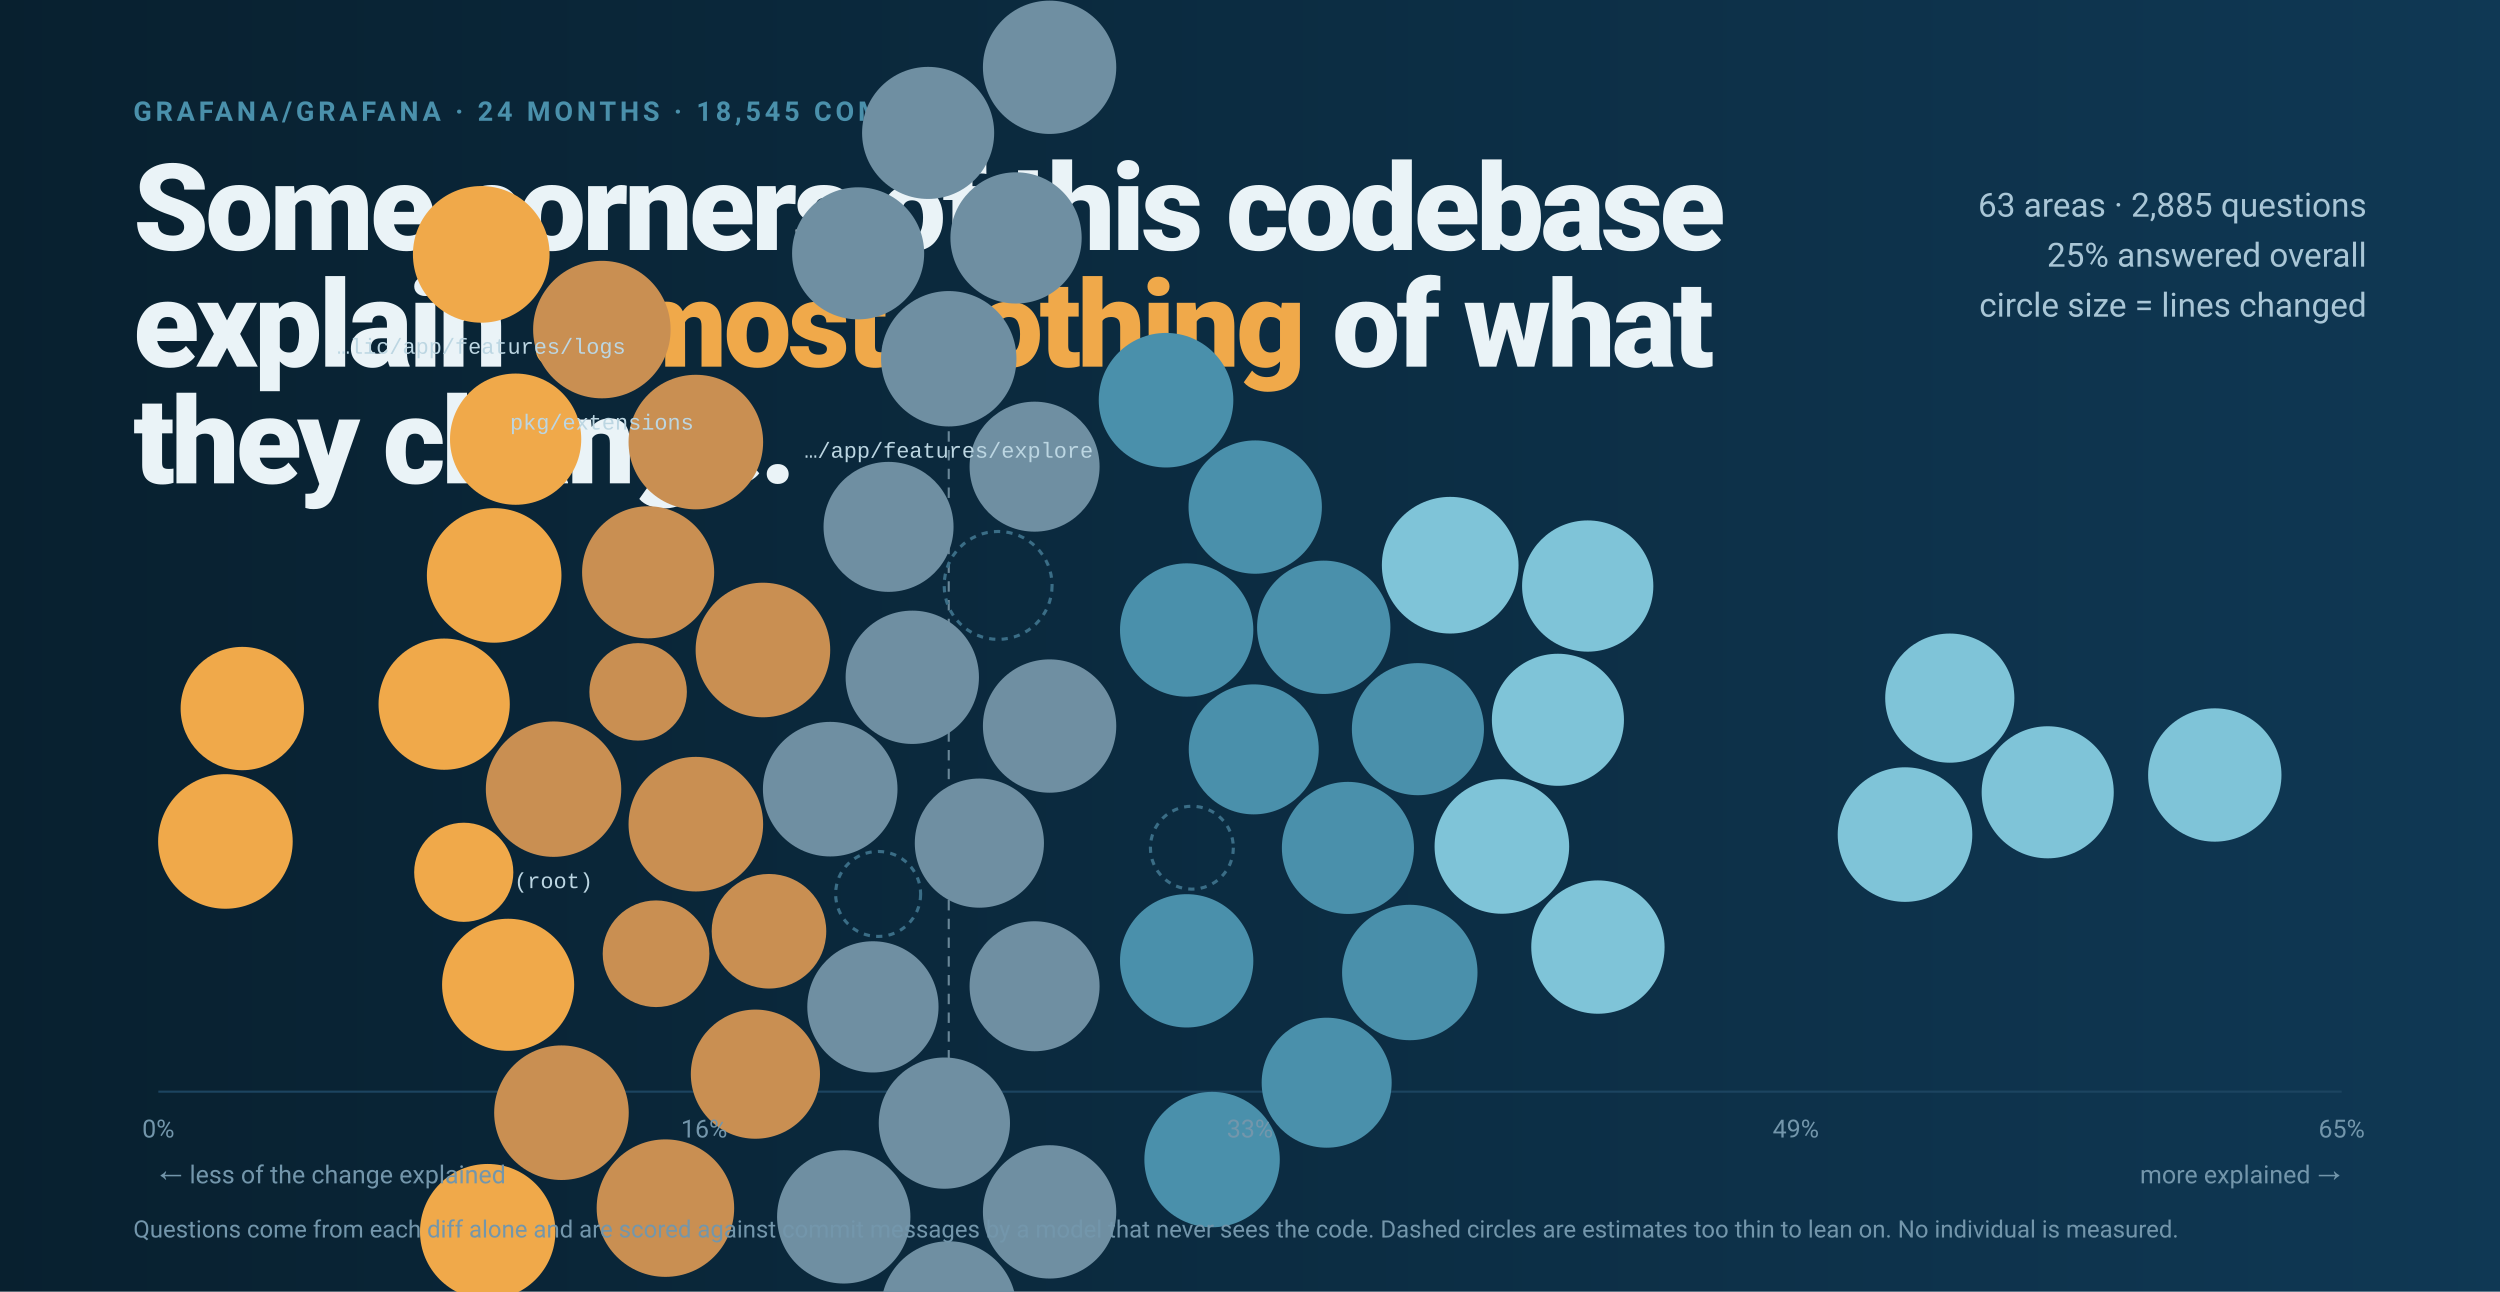
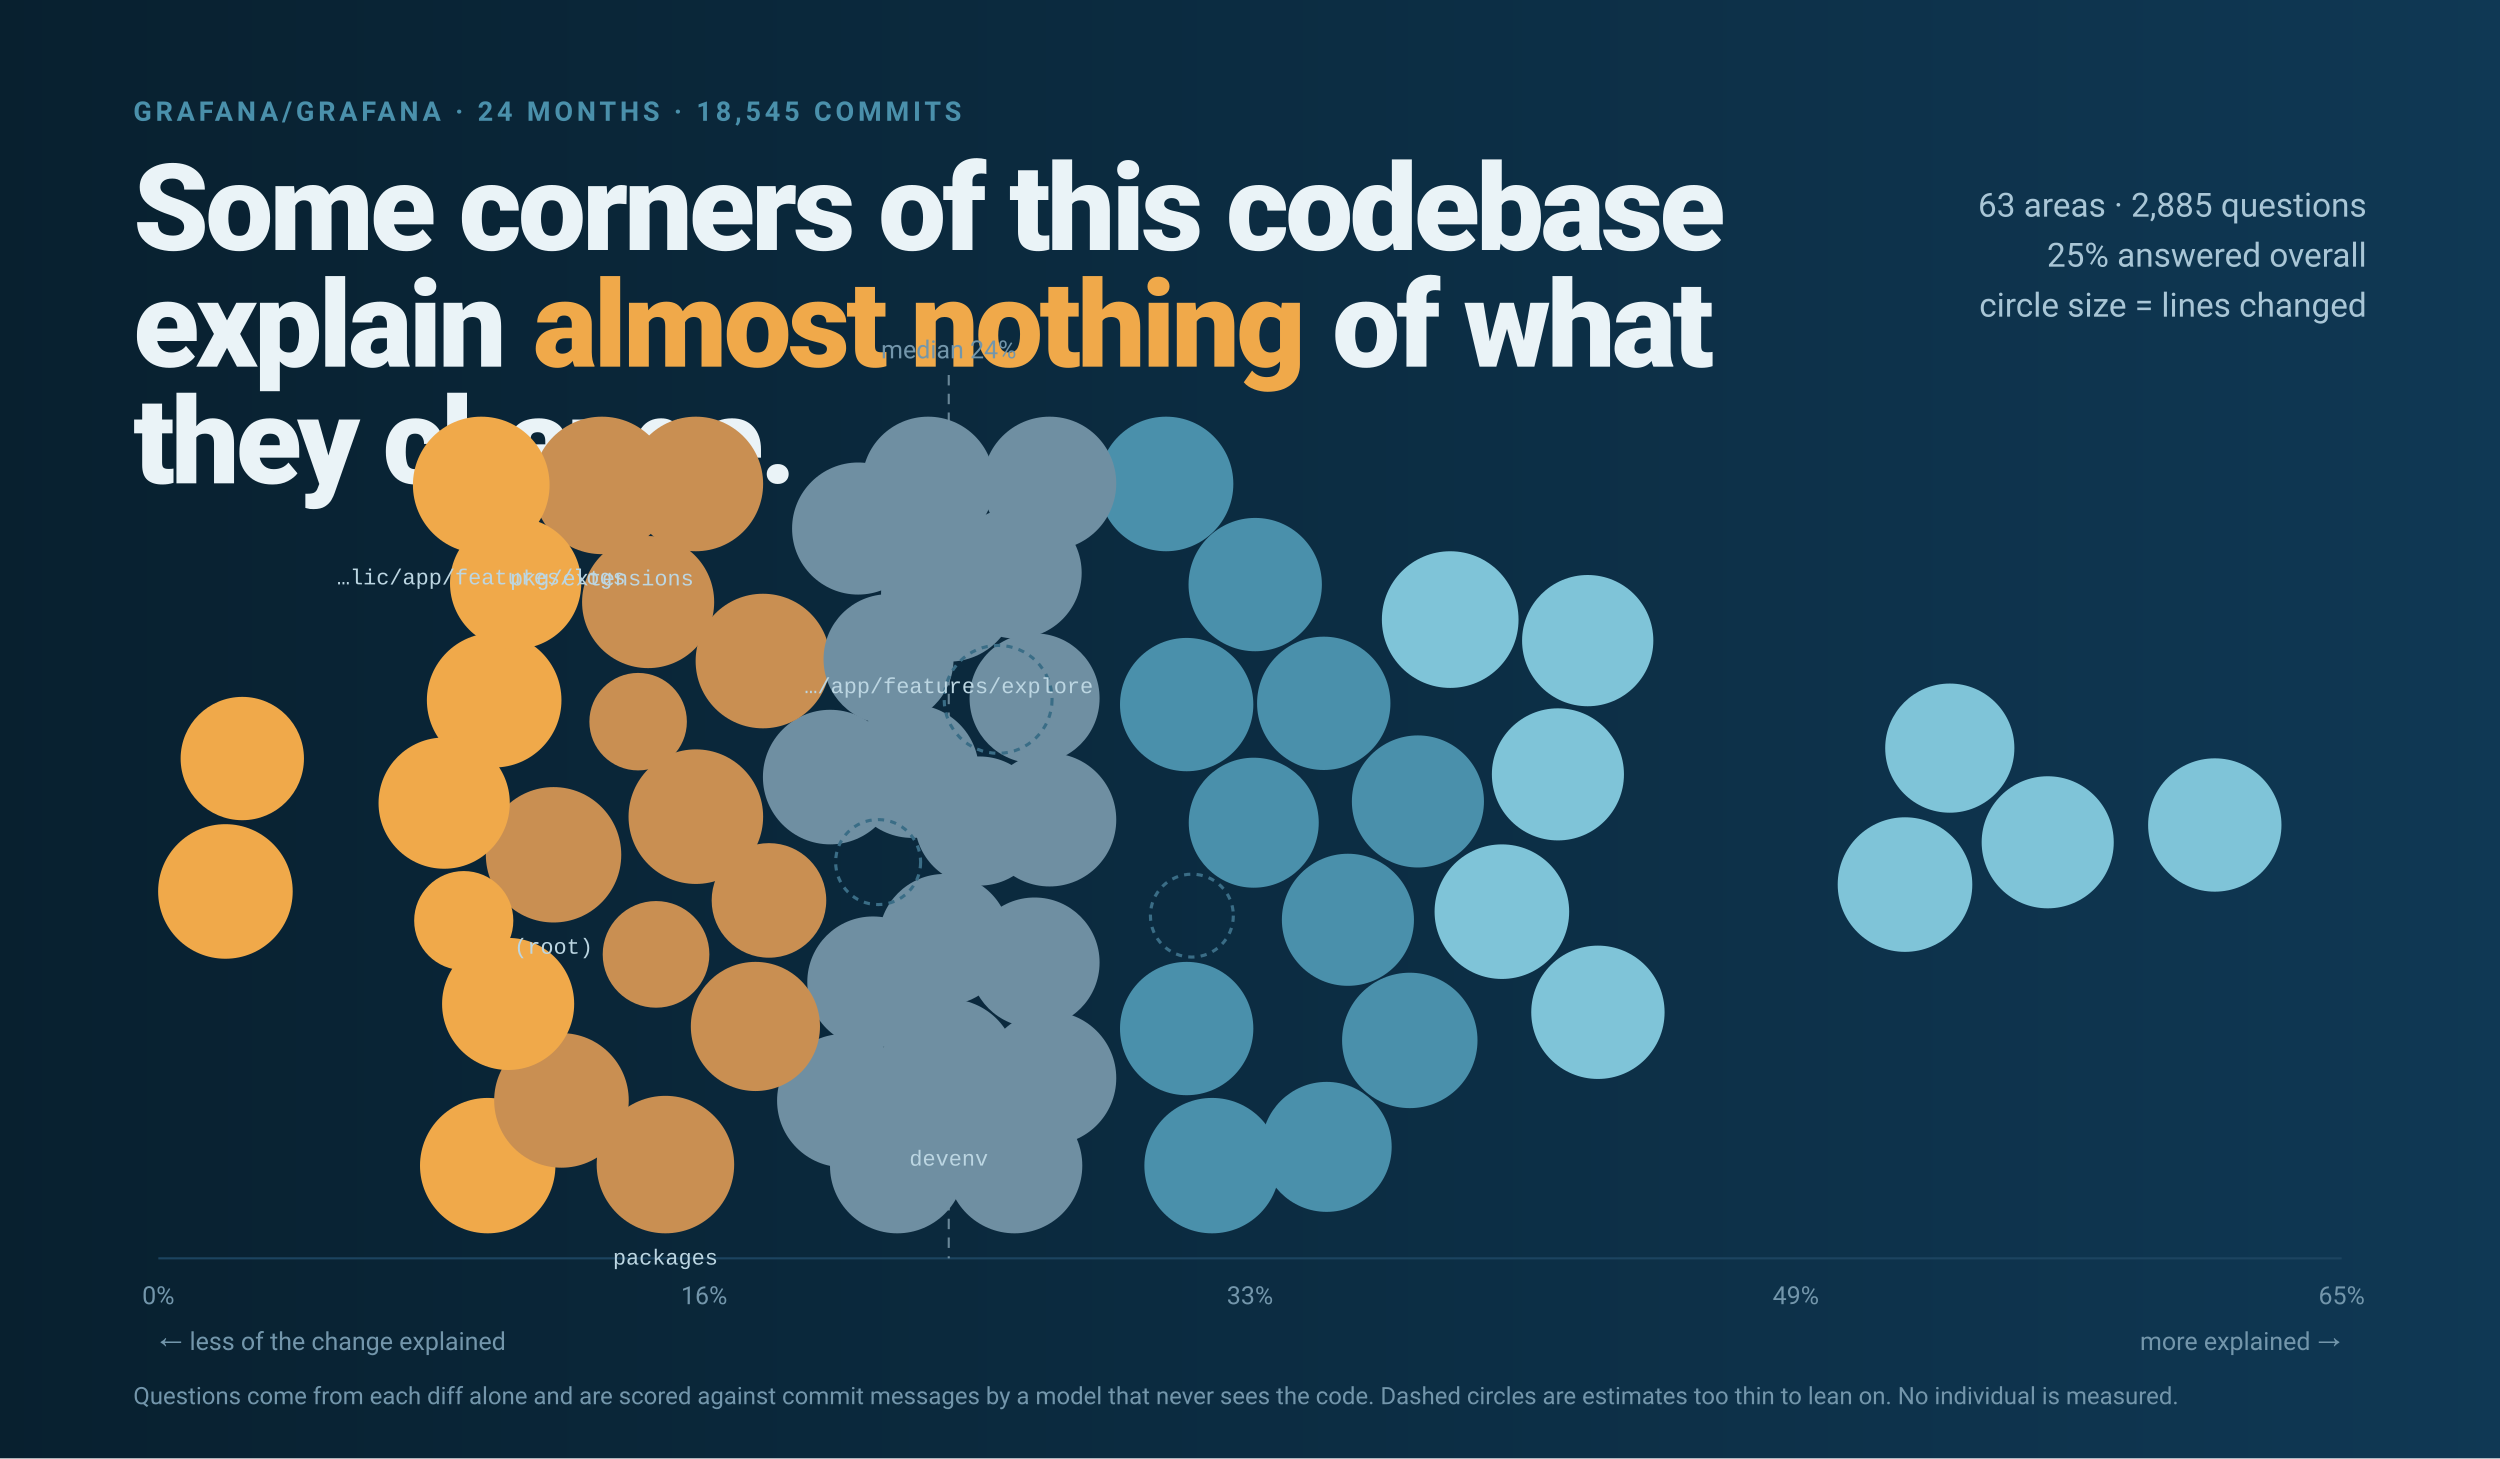
- <svg xmlns="http://www.w3.org/2000/svg" width="1200" height="620" viewBox="0 0 1200 620" role="img" aria-label="One circle per area, placed by how much of its change the record explains and sized by how much changed">
+ <svg xmlns="http://www.w3.org/2000/svg" width="1200" height="700" viewBox="0 0 1200 700" role="img" aria-label="One circle per area, placed by how much of its change the record explains and sized by how much changed">
  <defs>
    <linearGradient id="sg" x1="0" y1="0" x2="1" y2="0">
      <stop offset="0" stop-color="#08202f" />
      <stop offset="1" stop-color="#0f3854" />
    </linearGradient>
  </defs>
  <style>
  #sw text { font-family:ui-sans-serif,-apple-system,BlinkMacSystemFont,"Segoe UI",Roboto,Helvetica,Arial,sans-serif; fill:#eaf3f7 }
  #sw .kicker { font-size:13px; fill:#4a90ab; letter-spacing:.14em; font-weight:700 }
  #sw .big { font-size:58px; font-weight:800; letter-spacing:-.03em }
  #sw .amber { fill:#f0a94a }
  #sw .lede { font-size:16px; fill:#a9c6d6 }
  #sw .slabel { font-family:ui-monospace,SFMono-Regular,Menlo,Consolas,"Liberation Mono",monospace; font-size:10.5px; fill:#bcd6e2 }
  #sw .tick { font-size:12px; fill:#7396ab; font-variant-numeric:tabular-nums }
  #sw .foot { font-size:11.5px; fill:#7396ab }
  #sw .d0 { fill:#f0a94a } #sw .d1 { fill:#c98f52 } #sw .d2 { fill:#6f8fa2 }
  #sw .d3 { fill:#4a90ab } #sw .d4 { fill:#7fc4d8 }
  #sw .dthin { fill:none; stroke:#3a6d86; stroke-width:1.5; stroke-dasharray:3 3 }
  #sw .axis { stroke:#1c4460; stroke-width:1 }
  #sw .med { stroke:#a9c6d6; stroke-width:1; stroke-dasharray:5 4; opacity:.6 }
</style>
  <g id="sw">
-     <rect width="1200" height="620" fill="url(#sg)" />
+     <rect width="1200" height="700" fill="url(#sg)" />
    <text x="64" y="58" class="kicker">GRAFANA/GRAFANA · 24 MONTHS · 18,545 COMMITS</text>
    <text x="64" y="120" class="big">Some corners of this codebase</text>
    <text x="64" y="176" class="big">explain <tspan class="amber">almost nothing</tspan> of what</text>
    <text x="64" y="232" class="big">they change.</text>
    <text x="1136" y="104" class="lede" text-anchor="end">63 areas · 2,885 questions</text>
    <text x="1136" y="128" class="lede" text-anchor="end">25% answered overall</text>
    <text x="1136" y="152" class="lede" text-anchor="end">circle size = lines changed</text>
-     <line x1="76" y1="524" x2="1124" y2="524" class="axis" />
-     <line x1="455.4" y1="180" x2="455.4" y2="524" class="med" />
+     <line x1="76" y1="604" x2="1124" y2="604" class="axis" />
+     <line x1="455.4" y1="180" x2="455.4" y2="604" class="med" />
    <text x="455.4" y="172" class="tick" text-anchor="middle">median 24%</text>
-     <circle cx="319.4" cy="579.9" r="33.0" class="d1" />
-     <circle cx="288.9" cy="158.2" r="33.0" class="d1" />
-     <circle cx="231.0" cy="122.1" r="32.8" class="d0" />
-     <circle cx="696.1" cy="271.3" r="32.8" class="d4" />
-     <circle cx="676.7" cy="466.8" r="32.5" class="d3" />
-     <circle cx="265.7" cy="378.8" r="32.5" class="d1" />
-     <circle cx="455.4" cy="628.3" r="32.5" class="d2" />
-     <circle cx="455.4" cy="172.2" r="32.5" class="d2" />
-     <circle cx="581.8" cy="556.6" r="32.5" class="d3" />
-     <circle cx="487.0" cy="687.9" r="32.5" class="d2" />
-     <circle cx="234.1" cy="591.2" r="32.5" class="d0" />
-     <circle cx="720.9" cy="406.3" r="32.3" class="d4" />
-     <circle cx="559.7" cy="192.1" r="32.3" class="d3" />
-     <circle cx="398.5" cy="378.8" r="32.3" class="d2" />
-     <circle cx="237.2" cy="276.2" r="32.3" class="d0" />
-     <circle cx="269.5" cy="534.1" r="32.3" class="d1" />
-     <circle cx="914.4" cy="400.6" r="32.3" class="d4" />
-     <circle cx="430.7" cy="724.8" r="32.3" class="d2" />
-     <circle cx="108.2" cy="403.9" r="32.3" class="d0" />
-     <circle cx="334.0" cy="212.2" r="32.3" class="d1" />
-     <circle cx="366.2" cy="312.0" r="32.3" class="d1" />
-     <circle cx="334.0" cy="395.6" r="32.3" class="d1" />
-     <circle cx="503.8" cy="581.7" r="32.0" class="d2" />
-     <circle cx="569.6" cy="302.4" r="32.0" class="d3" />
-     <circle cx="569.6" cy="461.2" r="32.0" class="d3" />
-     <circle cx="602.5" cy="243.4" r="32.0" class="d3" />
-     <circle cx="767.0" cy="454.6" r="32.0" class="d4" />
-     <circle cx="503.8" cy="32.3" r="32.0" class="d2" />
-     <circle cx="503.8" cy="348.5" r="32.0" class="d2" />
-     <circle cx="405.0" cy="584.1" r="32.0" class="d2" />
-     <circle cx="635.4" cy="301.1" r="32.0" class="d3" />
-     <circle cx="1063.1" cy="372.0" r="32.0" class="d4" />
-     <circle cx="437.9" cy="325.1" r="32.0" class="d2" />
-     <circle cx="747.8" cy="345.5" r="31.7" class="d4" />
-     <circle cx="680.6" cy="350.0" r="31.7" class="d3" />
-     <circle cx="647.0" cy="407.0" r="31.7" class="d3" />
-     <circle cx="445.5" cy="63.8" r="31.7" class="d2" />
-     <circle cx="982.9" cy="380.3" r="31.7" class="d4" />
-     <circle cx="311.1" cy="274.7" r="31.7" class="d1" />
-     <circle cx="411.9" cy="121.6" r="31.7" class="d2" />
-     <circle cx="243.9" cy="472.7" r="31.7" class="d0" />
-     <circle cx="762.1" cy="281.3" r="31.5" class="d4" />
-     <circle cx="419.0" cy="483.3" r="31.5" class="d2" />
-     <circle cx="247.5" cy="210.8" r="31.5" class="d0" />
-     <circle cx="487.7" cy="114.2" r="31.5" class="d2" />
-     <circle cx="453.3" cy="539.1" r="31.5" class="d2" />
-     <circle cx="213.2" cy="338.0" r="31.5" class="d0" />
-     <circle cx="601.8" cy="359.7" r="31.2" class="d3" />
-     <circle cx="496.6" cy="224.0" r="31.2" class="d2" />
-     <circle cx="636.8" cy="519.7" r="31.2" class="d3" />
-     <circle cx="426.5" cy="252.9" r="31.2" class="d2" />
-     <circle cx="496.6" cy="473.4" r="31.2" class="d2" />
-     <circle cx="935.9" cy="335.1" r="31.0" class="d4" />
-     <circle cx="470.1" cy="404.7" r="31.0" class="d2" />
-     <circle cx="362.6" cy="515.6" r="31.0" class="d1" />
-     <circle cx="116.3" cy="340.1" r="29.6" class="d0" />
-     <circle cx="369.1" cy="447.0" r="27.5" class="d1" />
-     <circle cx="479.1" cy="281.0" r="25.9" class="dthin" />
-     <circle cx="314.9" cy="457.8" r="25.6" class="d1" />
-     <circle cx="222.6" cy="418.7" r="23.8" class="d0" />
-     <circle cx="306.3" cy="332.1" r="23.4" class="d1" />
-     <circle cx="421.5" cy="429.1" r="20.4" class="dthin" />
-     <circle cx="572.1" cy="406.9" r="19.9" class="dthin" />
-     <text x="319.4" y="627.9" class="slabel" text-anchor="middle">packages</text>
-     <text x="288.9" y="206.2" class="slabel" text-anchor="middle">pkg/extensions</text>
-     <text x="231.0" y="169.8" class="slabel" text-anchor="middle">…lic/app/features/logs</text>
-     <text x="265.7" y="426.3" class="slabel" text-anchor="middle">(root)</text>
-     <text x="455.4" y="675.8" class="slabel" text-anchor="middle">devenv</text>
-     <text x="455.4" y="219.7" class="slabel" text-anchor="middle">…/app/features/explore</text>
-     <text x="76.0" y="546" class="tick" text-anchor="middle">0%</text>
-     <text x="338.0" y="546" class="tick" text-anchor="middle">16%</text>
-     <text x="600.0" y="546" class="tick" text-anchor="middle">33%</text>
-     <text x="862.0" y="546" class="tick" text-anchor="middle">49%</text>
-     <text x="1124.0" y="546" class="tick" text-anchor="middle">65%</text>
-     <text x="76" y="568" class="tick">← less of the change explained</text>
-     <text x="1124" y="568" class="tick" text-anchor="end">more explained →</text>
-     <text x="64" y="594" class="foot">Questions come from each diff alone and are scored against commit messages by a model that never sees the code. Dashed circles are estimates too thin to lean on. No individual is measured.</text>
+     <circle cx="319.4" cy="559.0" r="33.0" class="d1" />
+     <circle cx="288.9" cy="233.0" r="33.0" class="d1" />
+     <circle cx="231.0" cy="232.8" r="32.8" class="d0" />
+     <circle cx="696.1" cy="297.4" r="32.8" class="d4" />
+     <circle cx="676.7" cy="499.4" r="32.5" class="d3" />
+     <circle cx="265.7" cy="410.3" r="32.5" class="d1" />
+     <circle cx="455.4" cy="512.0" r="32.5" class="d2" />
+     <circle cx="455.4" cy="285.1" r="32.5" class="d2" />
+     <circle cx="581.8" cy="559.5" r="32.5" class="d3" />
+     <circle cx="487.0" cy="559.5" r="32.5" class="d2" />
+     <circle cx="234.1" cy="559.5" r="32.5" class="d0" />
+     <circle cx="720.9" cy="437.6" r="32.3" class="d4" />
+     <circle cx="559.7" cy="232.3" r="32.3" class="d3" />
+     <circle cx="398.5" cy="373.0" r="32.3" class="d2" />
+     <circle cx="237.2" cy="336.1" r="32.3" class="d0" />
+     <circle cx="269.5" cy="528.2" r="32.3" class="d1" />
+     <circle cx="914.4" cy="424.6" r="32.3" class="d4" />
+     <circle cx="430.7" cy="559.7" r="32.3" class="d2" />
+     <circle cx="108.2" cy="427.9" r="32.3" class="d0" />
+     <circle cx="334.0" cy="232.3" r="32.3" class="d1" />
+     <circle cx="366.2" cy="317.3" r="32.3" class="d1" />
+     <circle cx="334.0" cy="392.0" r="32.3" class="d1" />
+     <circle cx="503.8" cy="517.5" r="32.0" class="d2" />
+     <circle cx="569.6" cy="338.2" r="32.0" class="d3" />
+     <circle cx="569.6" cy="493.7" r="32.0" class="d3" />
+     <circle cx="602.5" cy="280.6" r="32.0" class="d3" />
+     <circle cx="767.0" cy="485.9" r="32.0" class="d4" />
+     <circle cx="503.8" cy="232.0" r="32.0" class="d2" />
+     <circle cx="503.8" cy="393.5" r="32.0" class="d2" />
+     <circle cx="405.0" cy="528.3" r="32.0" class="d2" />
+     <circle cx="635.4" cy="337.6" r="32.0" class="d3" />
+     <circle cx="1063.1" cy="396.0" r="32.0" class="d4" />
+     <circle cx="437.9" cy="370.2" r="32.0" class="d2" />
+     <circle cx="747.8" cy="371.7" r="31.7" class="d4" />
+     <circle cx="680.6" cy="384.7" r="31.7" class="d3" />
+     <circle cx="647.0" cy="441.5" r="31.7" class="d3" />
+     <circle cx="445.5" cy="231.7" r="31.7" class="d2" />
+     <circle cx="982.9" cy="404.3" r="31.7" class="d4" />
+     <circle cx="311.1" cy="289.0" r="31.7" class="d1" />
+     <circle cx="411.9" cy="253.7" r="31.7" class="d2" />
+     <circle cx="243.9" cy="481.9" r="31.7" class="d0" />
+     <circle cx="762.1" cy="307.5" r="31.5" class="d4" />
+     <circle cx="419.0" cy="471.4" r="31.5" class="d2" />
+     <circle cx="247.5" cy="280.0" r="31.5" class="d0" />
+     <circle cx="487.7" cy="275.0" r="31.5" class="d2" />
+     <circle cx="453.3" cy="451.0" r="31.5" class="d2" />
+     <circle cx="213.2" cy="385.5" r="31.5" class="d0" />
+     <circle cx="601.8" cy="394.9" r="31.2" class="d3" />
+     <circle cx="496.6" cy="335.2" r="31.2" class="d2" />
+     <circle cx="636.8" cy="550.5" r="31.2" class="d3" />
+     <circle cx="426.5" cy="316.4" r="31.2" class="d2" />
+     <circle cx="496.6" cy="462.0" r="31.2" class="d2" />
+     <circle cx="935.9" cy="359.1" r="31.0" class="d4" />
+     <circle cx="470.1" cy="394.1" r="31.0" class="d2" />
+     <circle cx="362.6" cy="492.7" r="31.0" class="d1" />
+     <circle cx="116.3" cy="364.1" r="29.6" class="d0" />
+     <circle cx="369.1" cy="432.2" r="27.5" class="d1" />
+     <circle cx="479.1" cy="335.7" r="25.9" class="dthin" />
+     <circle cx="314.9" cy="458.1" r="25.6" class="d1" />
+     <circle cx="222.6" cy="441.9" r="23.8" class="d0" />
+     <circle cx="306.3" cy="346.4" r="23.4" class="d1" />
+     <circle cx="421.5" cy="413.8" r="20.4" class="dthin" />
+     <circle cx="572.1" cy="439.5" r="19.9" class="dthin" />
+     <text x="319.4" y="607.0" class="slabel" text-anchor="middle">packages</text>
+     <text x="288.9" y="281.0" class="slabel" text-anchor="middle">pkg/extensions</text>
+     <text x="231.0" y="280.5" class="slabel" text-anchor="middle">…lic/app/features/logs</text>
+     <text x="265.7" y="457.8" class="slabel" text-anchor="middle">(root)</text>
+     <text x="455.4" y="559.5" class="slabel" text-anchor="middle">devenv</text>
+     <text x="455.4" y="332.7" class="slabel" text-anchor="middle">…/app/features/explore</text>
+     <text x="76.0" y="626" class="tick" text-anchor="middle">0%</text>
+     <text x="338.0" y="626" class="tick" text-anchor="middle">16%</text>
+     <text x="600.0" y="626" class="tick" text-anchor="middle">33%</text>
+     <text x="862.0" y="626" class="tick" text-anchor="middle">49%</text>
+     <text x="1124.0" y="626" class="tick" text-anchor="middle">65%</text>
+     <text x="76" y="648" class="tick">← less of the change explained</text>
+     <text x="1124" y="648" class="tick" text-anchor="end">more explained →</text>
+     <text x="64" y="674" class="foot">Questions come from each diff alone and are scored against commit messages by a model that never sees the code. Dashed circles are estimates too thin to lean on. No individual is measured.</text>
  </g>
</svg>
